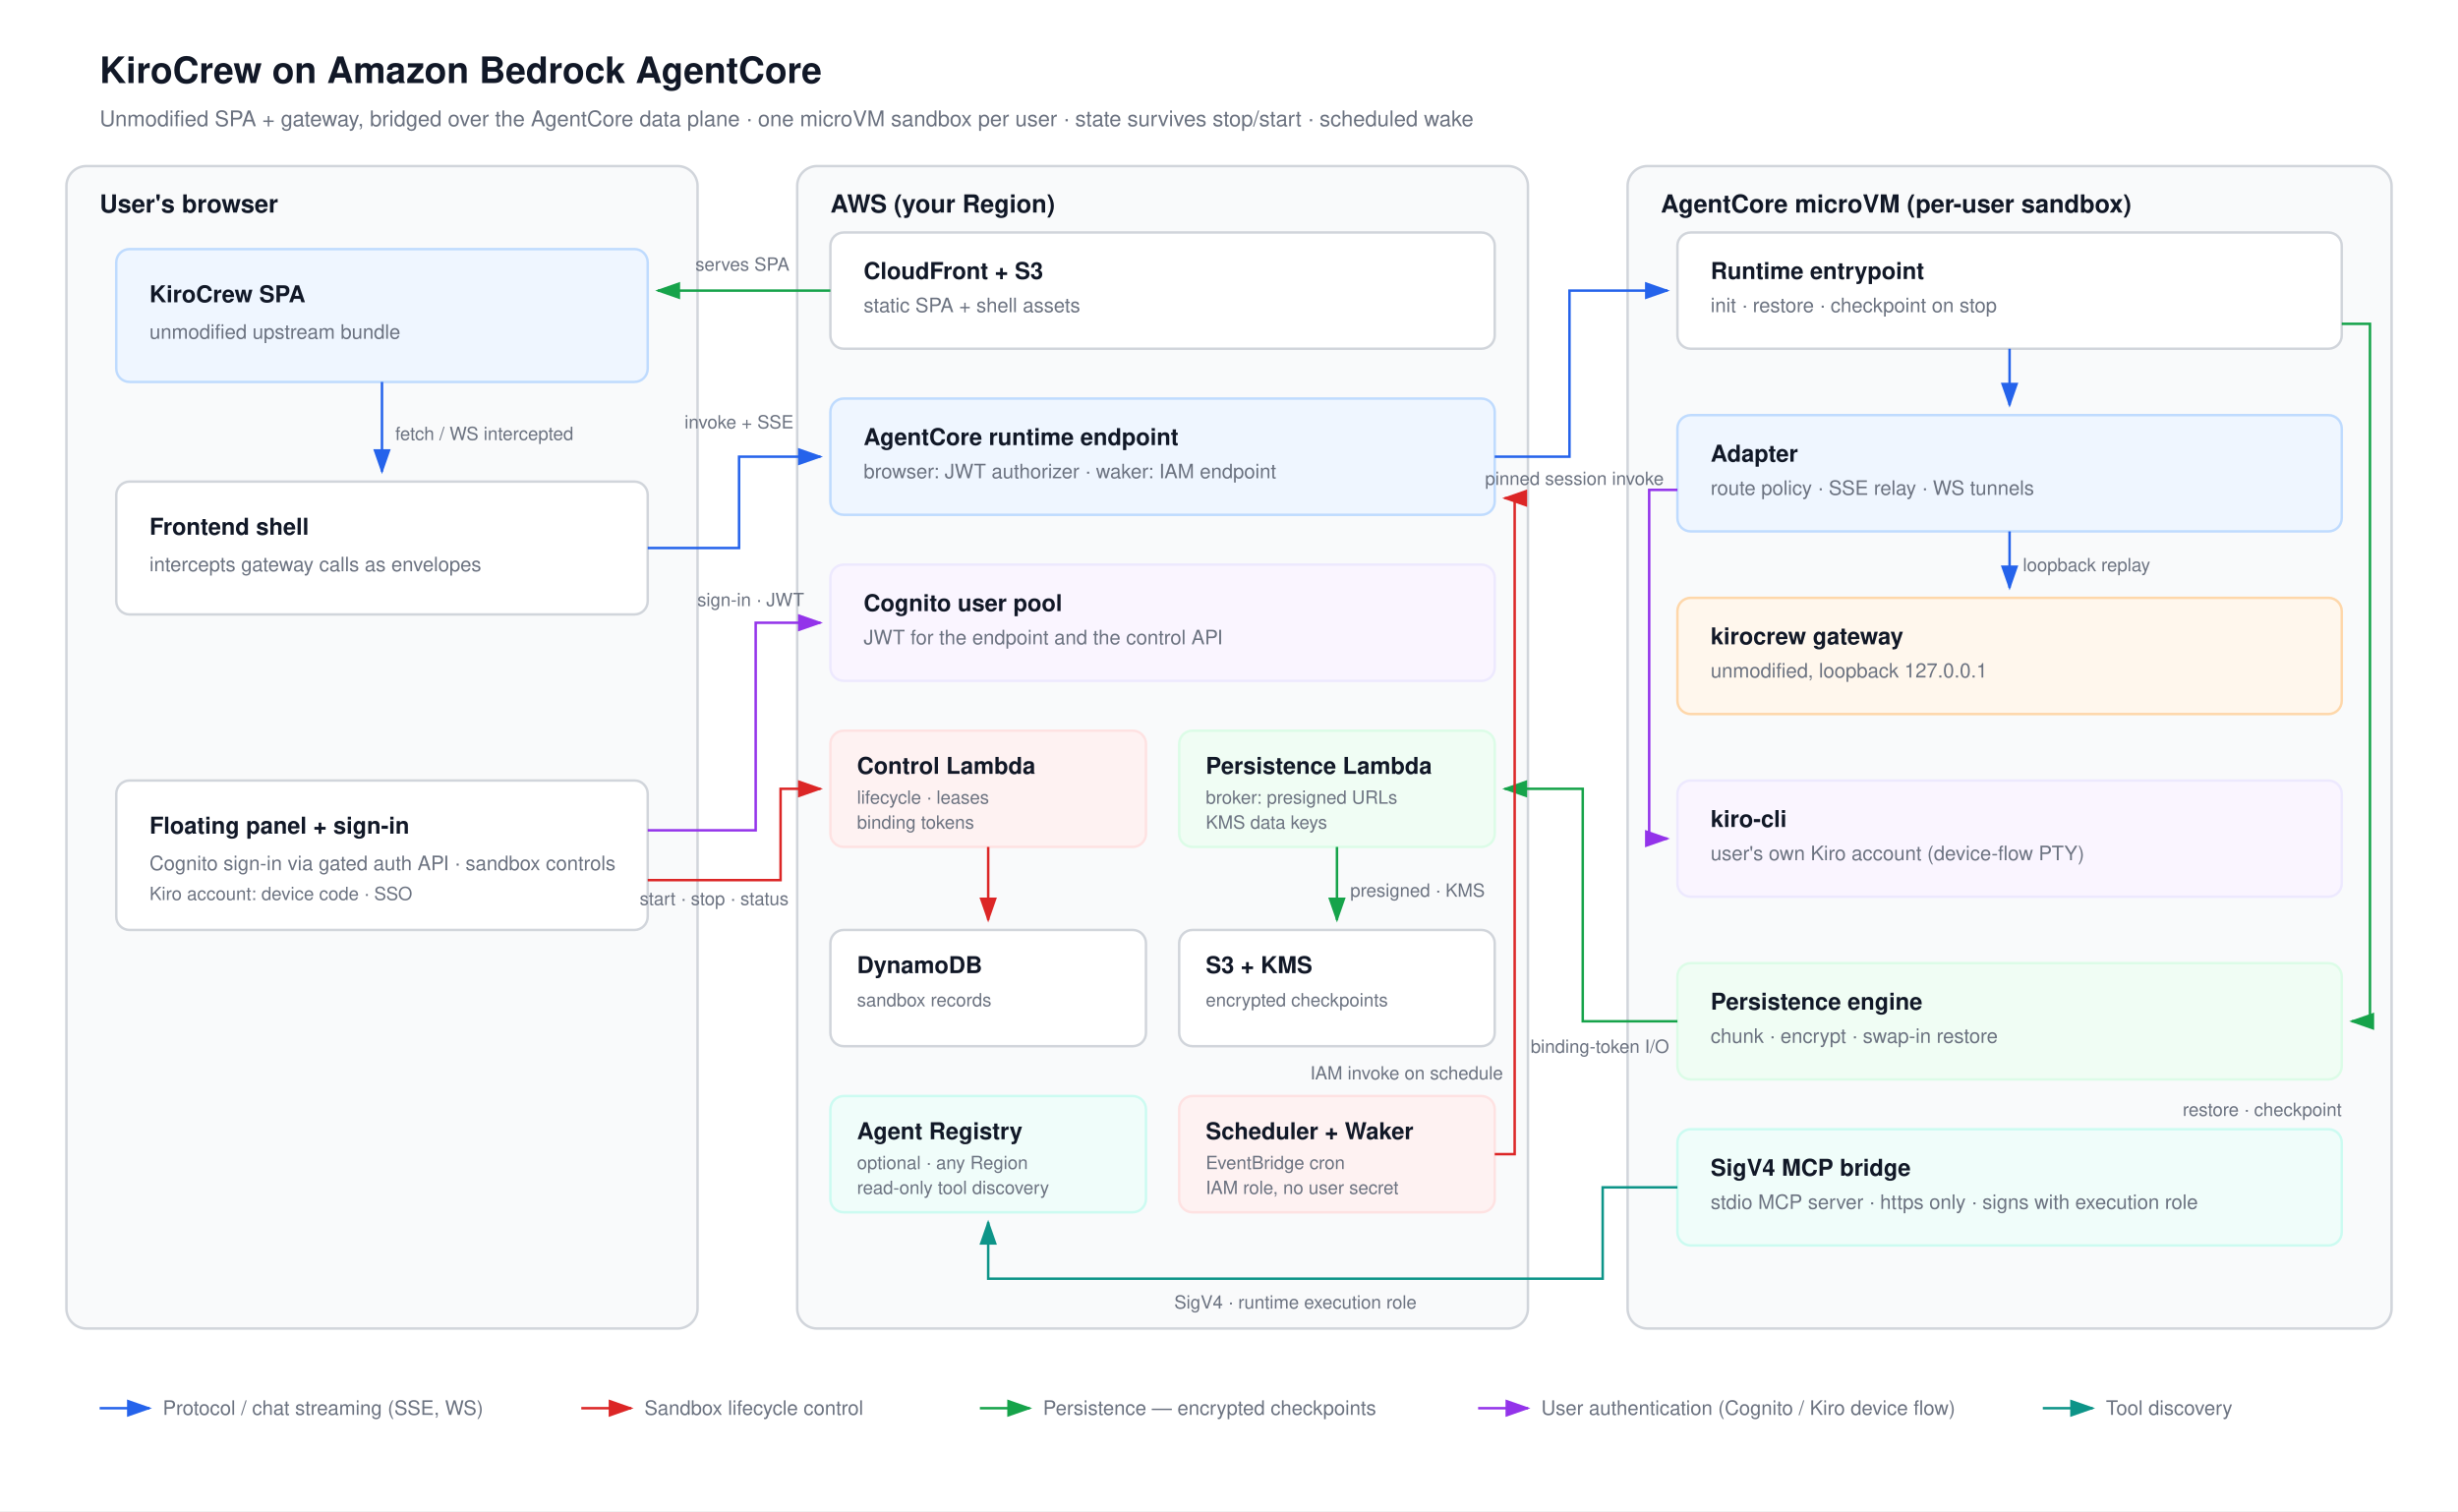
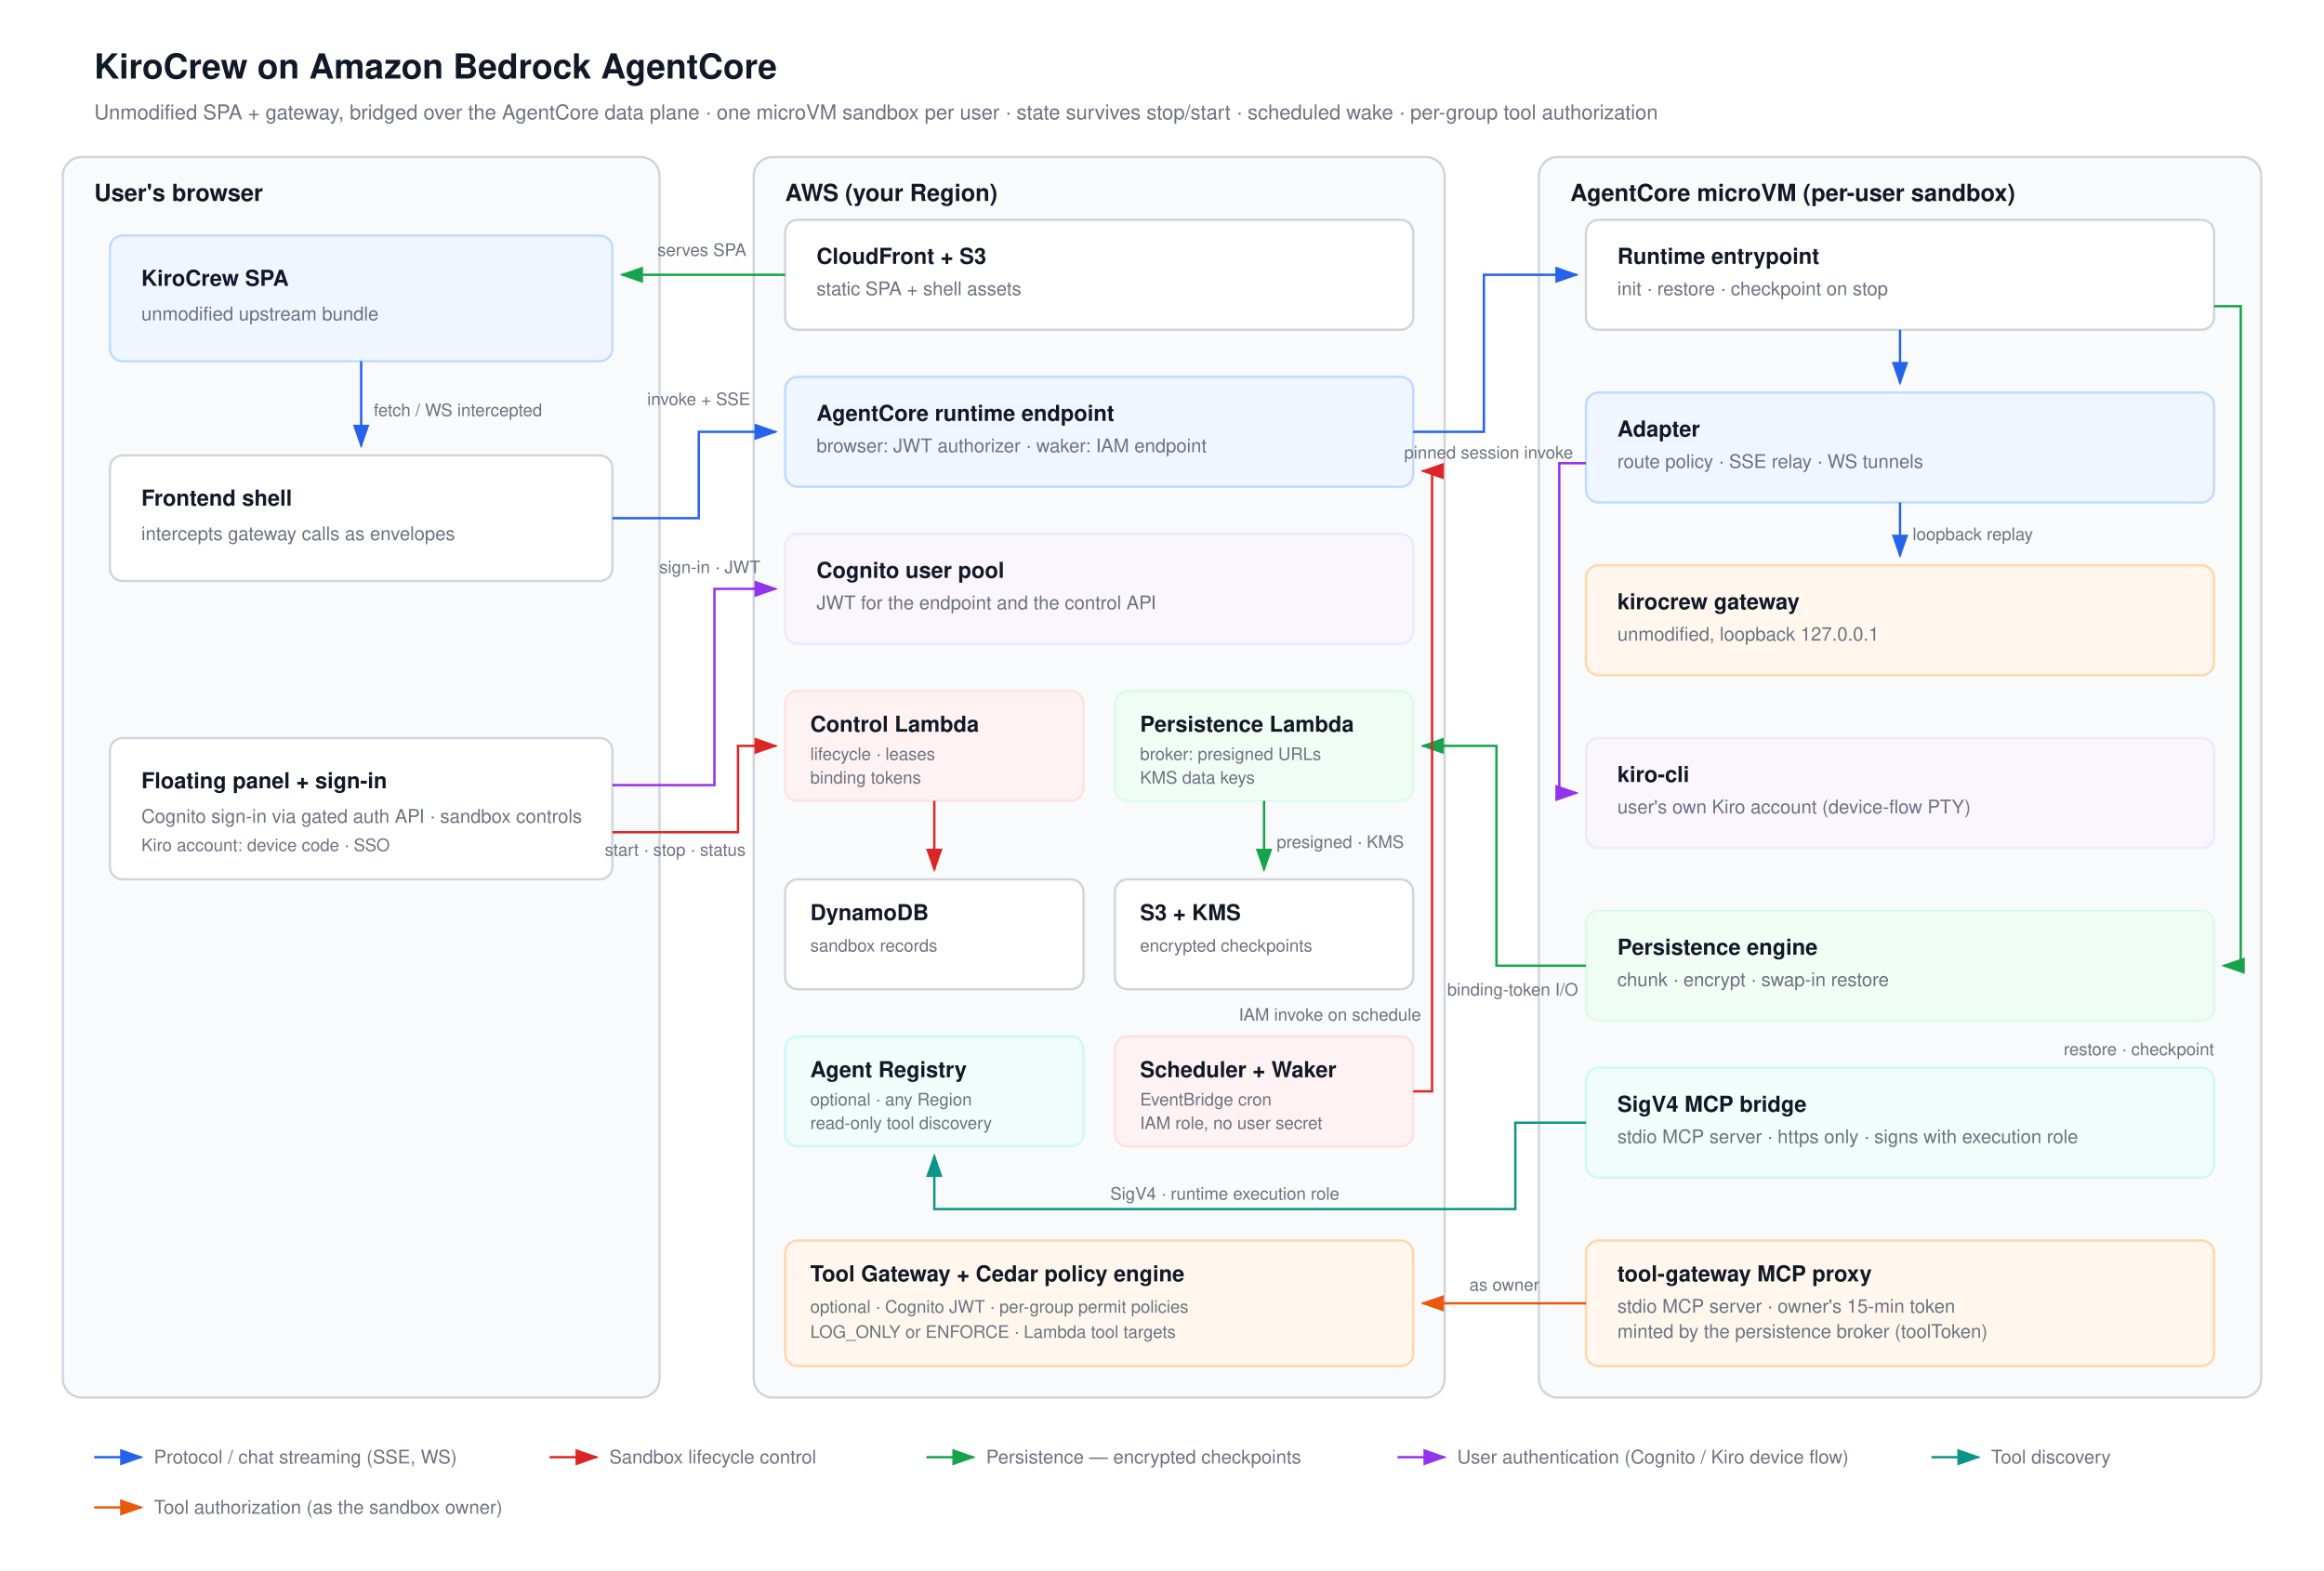
- <svg xmlns="http://www.w3.org/2000/svg" viewBox="0 0 1480 910" width="1480" height="910">
+ <svg xmlns="http://www.w3.org/2000/svg" viewBox="0 0 1480 1000" width="1480" height="1000">
  <style>
    text { font-family: 'Helvetica Neue', Helvetica, Arial, 'PingFang SC', 'Microsoft YaHei', 'Microsoft JhengHei', 'SimHei', sans-serif; }
    .zone-title { font-size: 15px; font-weight: 600; fill: #111827; }
    .zone-sub { font-size: 11px; fill: #9ca3af; }
    .node-title { font-size: 14px; font-weight: 600; fill: #111827; }
    .node-sub { font-size: 12px; fill: #6b7280; }
    .node-sub-s { font-size: 11px; fill: #6b7280; }
    .edge-label { font-size: 11px; fill: #6b7280; }
    .legend-text { font-size: 12px; fill: #6b7280; }
  </style>
  <defs>
    <marker id="arrow-blue" markerWidth="10" markerHeight="7" refX="9" refY="3.5" orient="auto">
      <polygon points="0 0, 10 3.5, 0 7" fill="#2563eb" />
    </marker>
    <marker id="arrow-red" markerWidth="10" markerHeight="7" refX="9" refY="3.5" orient="auto">
      <polygon points="0 0, 10 3.5, 0 7" fill="#dc2626" />
    </marker>
    <marker id="arrow-green" markerWidth="10" markerHeight="7" refX="9" refY="3.5" orient="auto">
      <polygon points="0 0, 10 3.5, 0 7" fill="#16a34a" />
    </marker>
    <marker id="arrow-purple" markerWidth="10" markerHeight="7" refX="9" refY="3.5" orient="auto">
      <polygon points="0 0, 10 3.5, 0 7" fill="#9333ea" />
    </marker>
+     <marker id="arrow-orange" markerWidth="10" markerHeight="7" refX="9" refY="3.5" orient="auto">
+       <polygon points="0 0, 10 3.5, 0 7" fill="#ea580c" />
+     </marker>
    <marker id="arrow-teal" markerWidth="10" markerHeight="7" refX="9" refY="3.5" orient="auto">
      <polygon points="0 0, 10 3.5, 0 7" fill="#0d9488" />
    </marker>
  </defs>
-   <rect width="1480" height="910" fill="#ffffff" />
+   <rect width="1480" height="1000" fill="#ffffff" />
  <text x="60" y="50" font-size="22" font-weight="600" fill="#111827">KiroCrew on Amazon Bedrock AgentCore</text>
-   <text x="60" y="76" font-size="13" fill="#6b7280">Unmodified SPA + gateway, bridged over the AgentCore data plane · one microVM sandbox per user · state survives stop/start · scheduled wake</text>
-   <rect data-graph-role="container" x="40" y="100" width="380" height="700" rx="12" fill="#f9fafb" stroke="#d1d5db" stroke-width="1.5" />
+   <text x="60" y="76" font-size="13" fill="#6b7280">Unmodified SPA + gateway, bridged over the AgentCore data plane · one microVM sandbox per user · state survives stop/start · scheduled wake · per-group tool authorization</text>
+   <rect data-graph-role="container" x="40" y="100" width="380" height="790" rx="12" fill="#f9fafb" stroke="#d1d5db" stroke-width="1.5" />
  <text x="60" y="128" class="zone-title">User's browser</text>
-   <rect data-graph-role="container" x="480" y="100" width="440" height="700" rx="12" fill="#f9fafb" stroke="#d1d5db" stroke-width="1.5" />
+   <rect data-graph-role="container" x="480" y="100" width="440" height="790" rx="12" fill="#f9fafb" stroke="#d1d5db" stroke-width="1.5" />
  <text x="500" y="128" class="zone-title">AWS (your Region)</text>
-   <rect data-graph-role="container" x="980" y="100" width="460" height="700" rx="12" fill="#f9fafb" stroke="#d1d5db" stroke-width="1.5" />
+   <rect data-graph-role="container" x="980" y="100" width="460" height="790" rx="12" fill="#f9fafb" stroke="#d1d5db" stroke-width="1.5" />
  <text x="1000" y="128" class="zone-title">AgentCore microVM (per-user sandbox)</text>
  <rect x="70" y="150" width="320" height="80" rx="8" fill="#eff6ff" stroke="#bfdbfe" stroke-width="1.5" />
  <text x="90" y="182" class="node-title">KiroCrew SPA</text>
  <text x="90" y="204" class="node-sub">unmodified upstream bundle</text>
  <rect x="70" y="290" width="320" height="80" rx="8" fill="#ffffff" stroke="#d1d5db" stroke-width="1.5" />
  <text x="90" y="322" class="node-title">Frontend shell</text>
  <text x="90" y="344" class="node-sub">intercepts gateway calls as envelopes</text>
  <rect x="70" y="470" width="320" height="90" rx="8" fill="#ffffff" stroke="#d1d5db" stroke-width="1.5" />
  <text x="90" y="502" class="node-title">Floating panel + sign-in</text>
  <text x="90" y="524" class="node-sub">Cognito sign-in via gated auth API · sandbox controls</text>
  <text x="90" y="542" class="node-sub-s">Kiro account: device code · SSO</text>
  <rect x="500" y="140" width="400" height="70" rx="8" fill="#ffffff" stroke="#d1d5db" stroke-width="1.5" />
  <text x="520" y="168" class="node-title">CloudFront + S3</text>
  <text x="520" y="188" class="node-sub">static SPA + shell assets</text>
  <rect x="500" y="240" width="400" height="70" rx="8" fill="#eff6ff" stroke="#bfdbfe" stroke-width="1.5" />
  <text x="520" y="268" class="node-title">AgentCore runtime endpoint</text>
  <text x="520" y="288" class="node-sub">browser: JWT authorizer · waker: IAM endpoint</text>
  <rect x="500" y="340" width="400" height="70" rx="8" fill="#faf5ff" stroke="#ede9fe" stroke-width="1.5" />
  <text x="520" y="368" class="node-title">Cognito user pool</text>
  <text x="520" y="388" class="node-sub">JWT for the endpoint and the control API</text>
  <rect x="500" y="440" width="190" height="70" rx="8" fill="#fef2f2" stroke="#fee2e2" stroke-width="1.5" />
  <text x="516" y="466" class="node-title">Control Lambda</text>
  <text x="516" y="484" class="node-sub-s">lifecycle · leases</text>
  <text x="516" y="499" class="node-sub-s">binding tokens</text>
  <rect x="710" y="440" width="190" height="70" rx="8" fill="#f0fdf4" stroke="#dcfce7" stroke-width="1.5" />
  <text x="726" y="466" class="node-title">Persistence Lambda</text>
  <text x="726" y="484" class="node-sub-s">broker: presigned URLs</text>
  <text x="726" y="499" class="node-sub-s">KMS data keys</text>
  <rect x="500" y="560" width="190" height="70" rx="8" fill="#ffffff" stroke="#d1d5db" stroke-width="1.5" />
  <text x="516" y="586" class="node-title">DynamoDB</text>
  <text x="516" y="606" class="node-sub-s">sandbox records</text>
  <rect x="710" y="560" width="190" height="70" rx="8" fill="#ffffff" stroke="#d1d5db" stroke-width="1.5" />
  <text x="726" y="586" class="node-title">S3 + KMS</text>
  <text x="726" y="606" class="node-sub-s">encrypted checkpoints</text>
  <rect x="1010" y="140" width="400" height="70" rx="8" fill="#ffffff" stroke="#d1d5db" stroke-width="1.5" />
  <text x="1030" y="168" class="node-title">Runtime entrypoint</text>
  <text x="1030" y="188" class="node-sub">init · restore · checkpoint on stop</text>
  <rect x="1010" y="250" width="400" height="70" rx="8" fill="#eff6ff" stroke="#bfdbfe" stroke-width="1.5" />
  <text x="1030" y="278" class="node-title">Adapter</text>
  <text x="1030" y="298" class="node-sub">route policy · SSE relay · WS tunnels</text>
  <rect x="1010" y="360" width="400" height="70" rx="8" fill="#fff7ed" stroke="#fed7aa" stroke-width="1.5" />
  <text x="1030" y="388" class="node-title">kirocrew gateway</text>
  <text x="1030" y="408" class="node-sub">unmodified, loopback 127.0.0.1</text>
  <rect x="1010" y="470" width="400" height="70" rx="8" fill="#faf5ff" stroke="#ede9fe" stroke-width="1.5" />
  <text x="1030" y="498" class="node-title">kiro-cli</text>
  <text x="1030" y="518" class="node-sub">user's own Kiro account (device-flow PTY)</text>
  <rect x="1010" y="580" width="400" height="70" rx="8" fill="#f0fdf4" stroke="#dcfce7" stroke-width="1.5" />
  <text x="1030" y="608" class="node-title">Persistence engine</text>
  <text x="1030" y="628" class="node-sub">chunk · encrypt · swap-in restore</text>
  <path d="M 500 175 L 396 175" stroke="#16a34a" stroke-width="1.5" fill="none" marker-end="url(#arrow-green)" />
  <text x="447" y="163" text-anchor="middle" class="edge-label">serves SPA</text>
  <path d="M 230 230 L 230 284" stroke="#2563eb" stroke-width="1.5" fill="none" marker-end="url(#arrow-blue)" />
  <text x="238" y="265" class="edge-label">fetch / WS intercepted</text>
  <path d="M 390 330 L 445 330 L 445 275 L 494 275" stroke="#2563eb" stroke-width="1.5" fill="none" marker-end="url(#arrow-blue)" />
  <text x="445" y="258" text-anchor="middle" class="edge-label">invoke + SSE</text>
  <path d="M 390 500 L 455 500 L 455 375 L 494 375" stroke="#9333ea" stroke-width="1.5" fill="none" marker-end="url(#arrow-purple)" />
  <text x="452" y="365" text-anchor="middle" class="edge-label">sign-in · JWT</text>
  <path d="M 390 530 L 470 530 L 470 475 L 494 475" stroke="#dc2626" stroke-width="1.5" fill="none" marker-end="url(#arrow-red)" />
  <text x="430" y="545" text-anchor="middle" class="edge-label">start · stop · status</text>
  <path d="M 900 275 L 945 275 L 945 175 L 1004 175" stroke="#2563eb" stroke-width="1.5" fill="none" marker-end="url(#arrow-blue)" />
  <text x="948" y="292" text-anchor="middle" class="edge-label">pinned session invoke</text>
  <path d="M 1210 210 L 1210 244" stroke="#2563eb" stroke-width="1.5" fill="none" marker-end="url(#arrow-blue)" />
  <path d="M 1210 320 L 1210 354" stroke="#2563eb" stroke-width="1.5" fill="none" marker-end="url(#arrow-blue)" />
  <text x="1218" y="344" class="edge-label">loopback replay</text>
  <path d="M 1010 295 L 993 295 L 993 505 L 1004 505" stroke="#9333ea" stroke-width="1.5" fill="none" marker-end="url(#arrow-purple)" />
  <path d="M 1410 195 L 1427 195 L 1427 615 L 1416 615" stroke="#16a34a" stroke-width="1.5" fill="none" marker-end="url(#arrow-green)" />
  <text x="1410" y="672" text-anchor="end" class="edge-label">restore · checkpoint</text>
  <path d="M 1010 615 L 953 615 L 953 475 L 906 475" stroke="#16a34a" stroke-width="1.5" fill="none" marker-end="url(#arrow-green)" />
  <text x="1005" y="634" text-anchor="end" class="edge-label">binding-token I/O</text>
  <path d="M 805 510 L 805 554" stroke="#16a34a" stroke-width="1.5" fill="none" marker-end="url(#arrow-green)" />
  <text x="813" y="540" class="edge-label">presigned · KMS</text>
  <path d="M 595 510 L 595 554" stroke="#dc2626" stroke-width="1.5" fill="none" marker-end="url(#arrow-red)" />
  <rect x="500" y="660" width="190" height="70" rx="8" fill="#f0fdfa" stroke="#ccfbf1" stroke-width="1.5" />
  <text x="516" y="686" class="node-title">Agent Registry</text>
  <text x="516" y="704" class="node-sub-s">optional · any Region</text>
  <text x="516" y="719" class="node-sub-s">read-only tool discovery</text>
  <rect x="710" y="660" width="190" height="70" rx="8" fill="#fef2f2" stroke="#fee2e2" stroke-width="1.5" />
  <text x="726" y="686" class="node-title">Scheduler + Waker</text>
  <text x="726" y="704" class="node-sub-s">EventBridge cron</text>
  <text x="726" y="719" class="node-sub-s">IAM role, no user secret</text>
  <rect x="1010" y="680" width="400" height="70" rx="8" fill="#f0fdfa" stroke="#ccfbf1" stroke-width="1.5" />
  <text x="1030" y="708" class="node-title">SigV4 MCP bridge</text>
  <text x="1030" y="728" class="node-sub">stdio MCP server · https only · signs with execution role</text>
  <path d="M 900 695 L 912 695 L 912 300 L 906 300" stroke="#dc2626" stroke-width="1.5" fill="none" marker-end="url(#arrow-red)" />
  <text x="905" y="650" text-anchor="end" class="edge-label">IAM invoke on schedule</text>
  <path d="M 1010 715 L 965 715 L 965 770 L 595 770 L 595 736" stroke="#0d9488" stroke-width="1.5" fill="none" marker-end="url(#arrow-teal)" />
-   <text x="780" y="788" text-anchor="middle" class="edge-label">SigV4 · runtime execution role</text>
-   <g data-graph-role="legend" transform="translate(60, 840)">
+   <text x="780" y="764" text-anchor="middle" class="edge-label">SigV4 · runtime execution role</text>
+   <rect x="500" y="790" width="400" height="80" rx="8" fill="#fff7ed" stroke="#fed7aa" stroke-width="1.5" />
+   <text x="516" y="816" class="node-title">Tool Gateway + Cedar policy engine</text>
+   <text x="516" y="836" class="node-sub-s">optional · Cognito JWT · per-group permit policies</text>
+   <text x="516" y="852" class="node-sub-s">LOG_ONLY or ENFORCE · Lambda tool targets</text>
+   <rect x="1010" y="790" width="400" height="80" rx="8" fill="#fff7ed" stroke="#fed7aa" stroke-width="1.5" />
+   <text x="1030" y="816" class="node-title">tool-gateway MCP proxy</text>
+   <text x="1030" y="836" class="node-sub">stdio MCP server · owner's 15-min token</text>
+   <text x="1030" y="852" class="node-sub">minted by the persistence broker (toolToken)</text>
+   <path d="M 1010 830 L 906 830" stroke="#ea580c" stroke-width="1.5" fill="none" marker-end="url(#arrow-orange)" />
+   <text x="958" y="822" text-anchor="middle" class="edge-label">as owner</text>
+   <g data-graph-role="legend" transform="translate(60, 920)">
    <line x1="0" y1="8" x2="30" y2="8" stroke="#2563eb" stroke-width="1.5" marker-end="url(#arrow-blue)" />
    <text x="38" y="12" class="legend-text">Protocol / chat streaming (SSE, WS)</text>
    <line x1="290" y1="8" x2="320" y2="8" stroke="#dc2626" stroke-width="1.5" marker-end="url(#arrow-red)" />
    <text x="328" y="12" class="legend-text">Sandbox lifecycle control</text>
    <line x1="530" y1="8" x2="560" y2="8" stroke="#16a34a" stroke-width="1.5" marker-end="url(#arrow-green)" />
    <text x="568" y="12" class="legend-text">Persistence — encrypted checkpoints</text>
    <line x1="830" y1="8" x2="860" y2="8" stroke="#9333ea" stroke-width="1.5" marker-end="url(#arrow-purple)" />
    <text x="868" y="12" class="legend-text">User authentication (Cognito / Kiro device flow)</text>
    <line x1="1170" y1="8" x2="1200" y2="8" stroke="#0d9488" stroke-width="1.5" marker-end="url(#arrow-teal)" />
    <text x="1208" y="12" class="legend-text">Tool discovery</text>
+     <line x1="0" y1="40" x2="30" y2="40" stroke="#ea580c" stroke-width="1.5" marker-end="url(#arrow-orange)" />
+     <text x="38" y="44" class="legend-text">Tool authorization (as the sandbox owner)</text>
  </g>
</svg>
